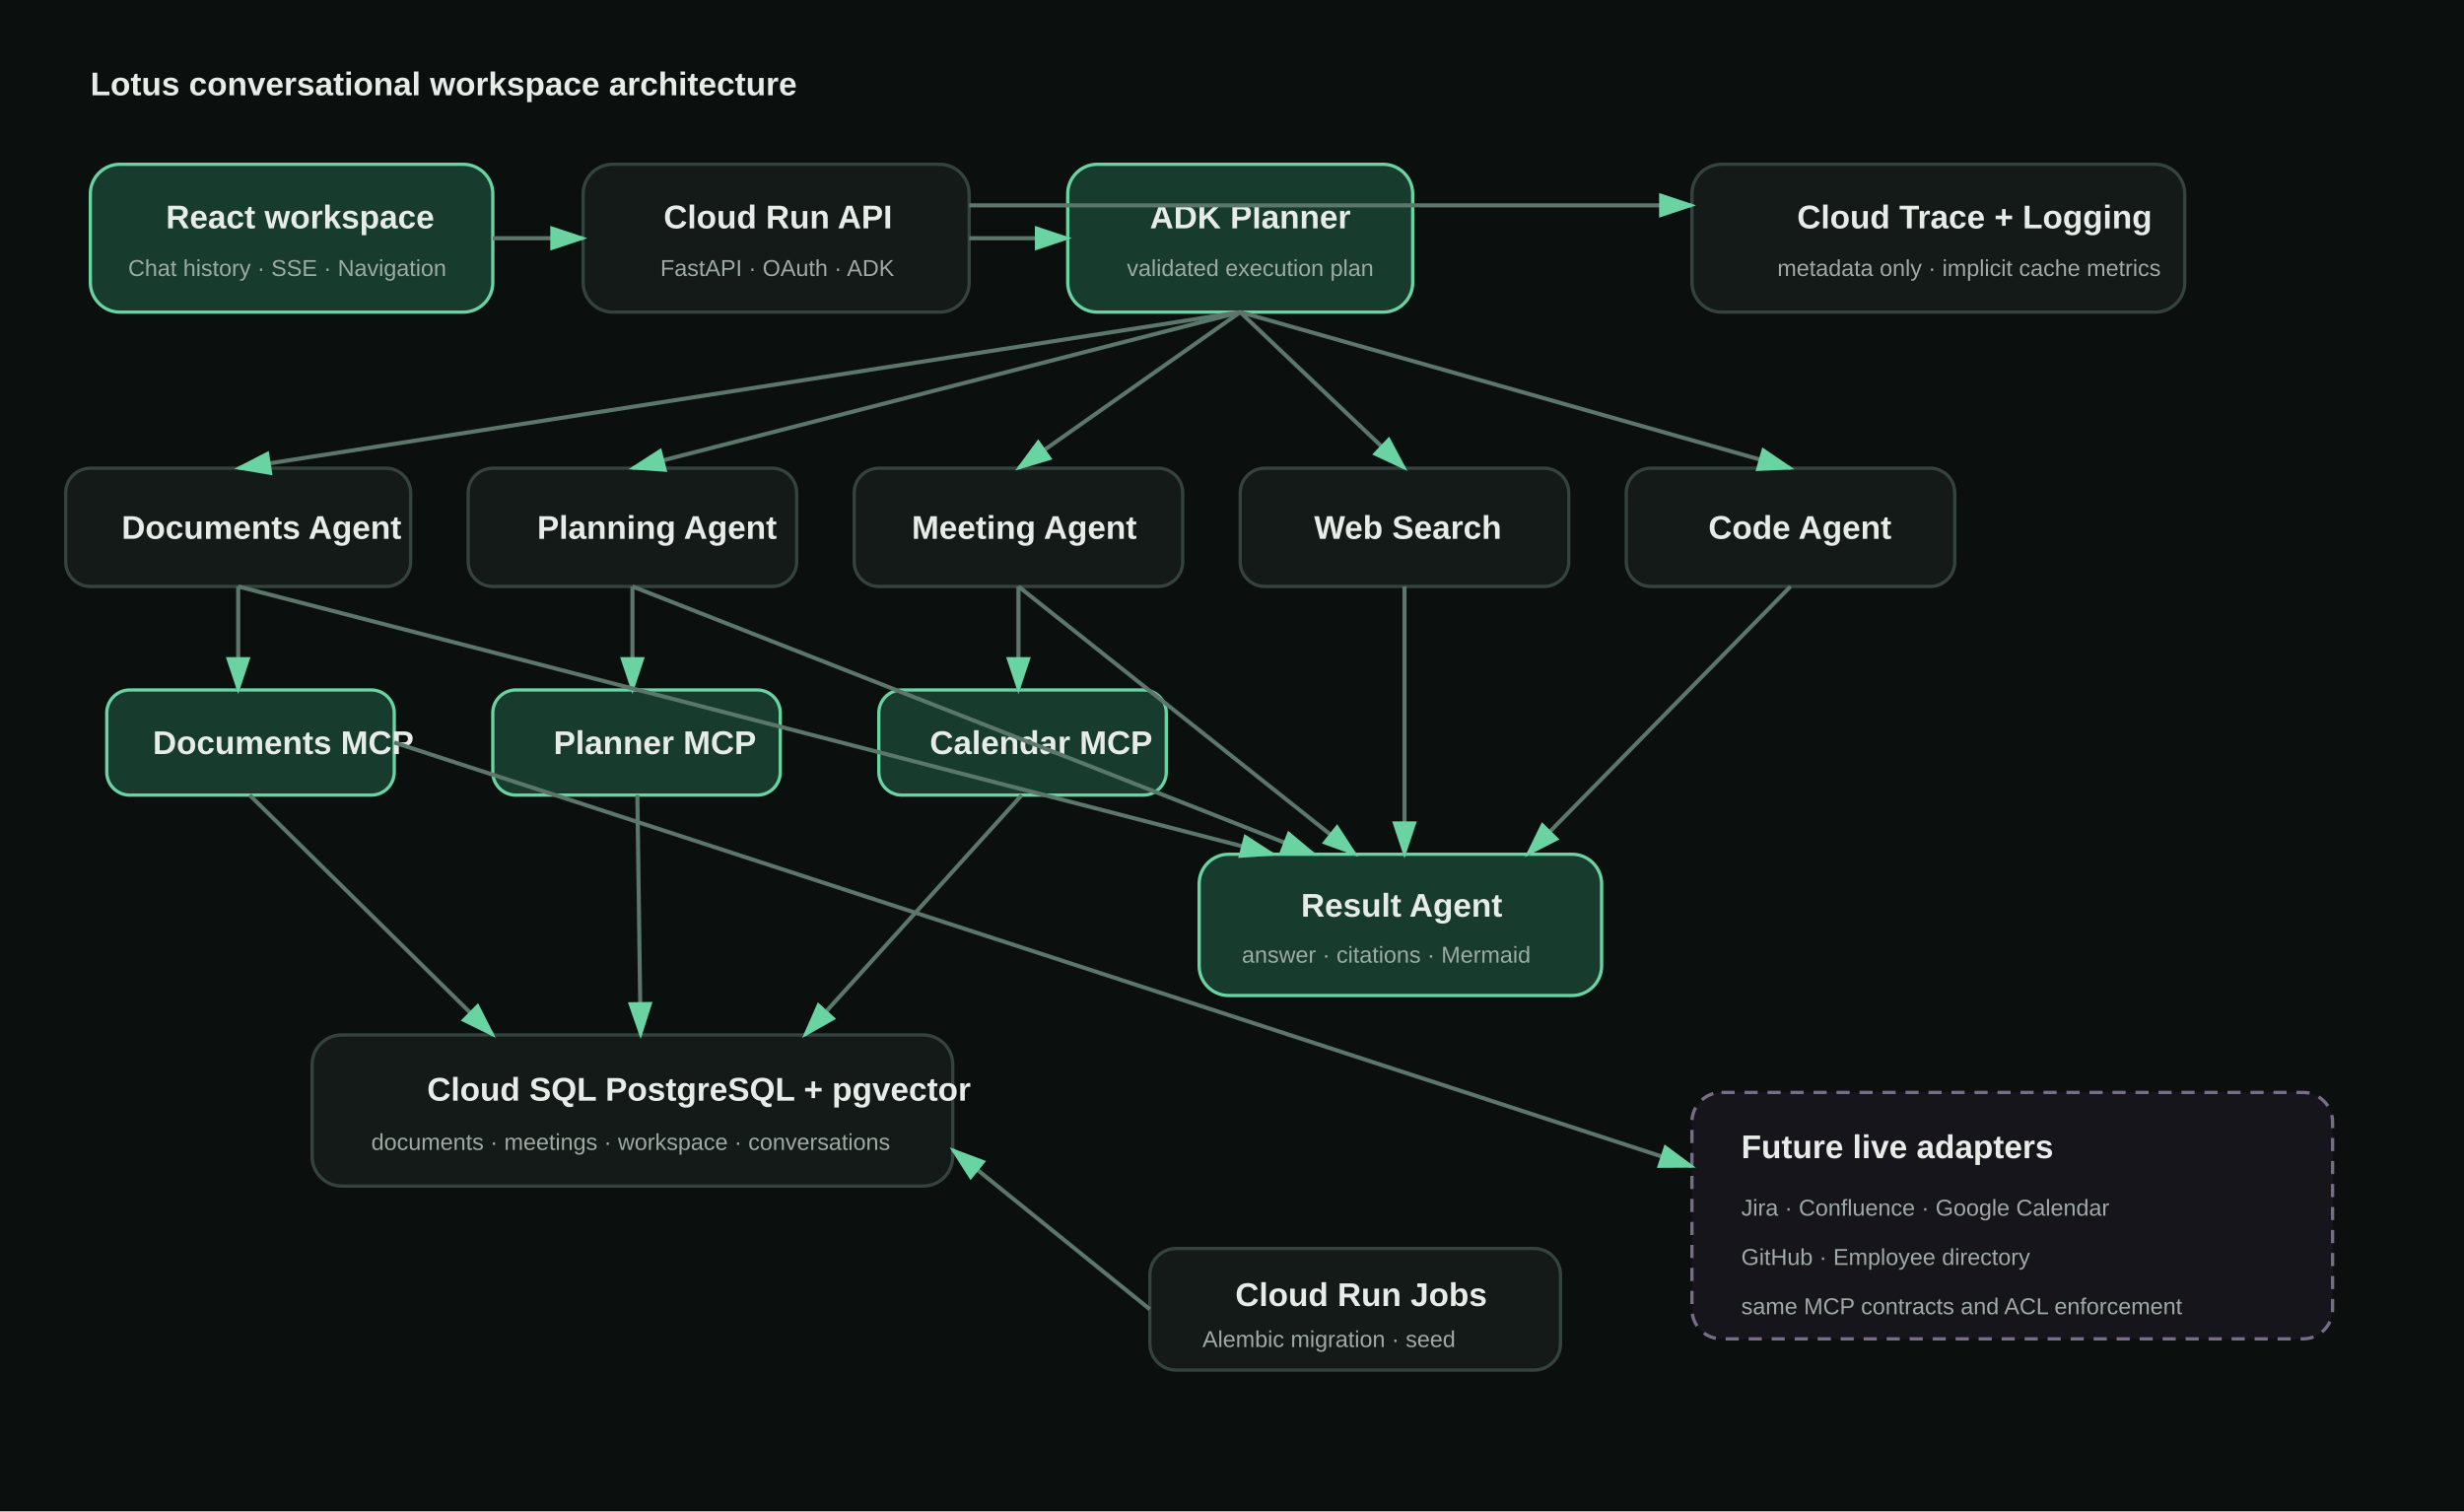
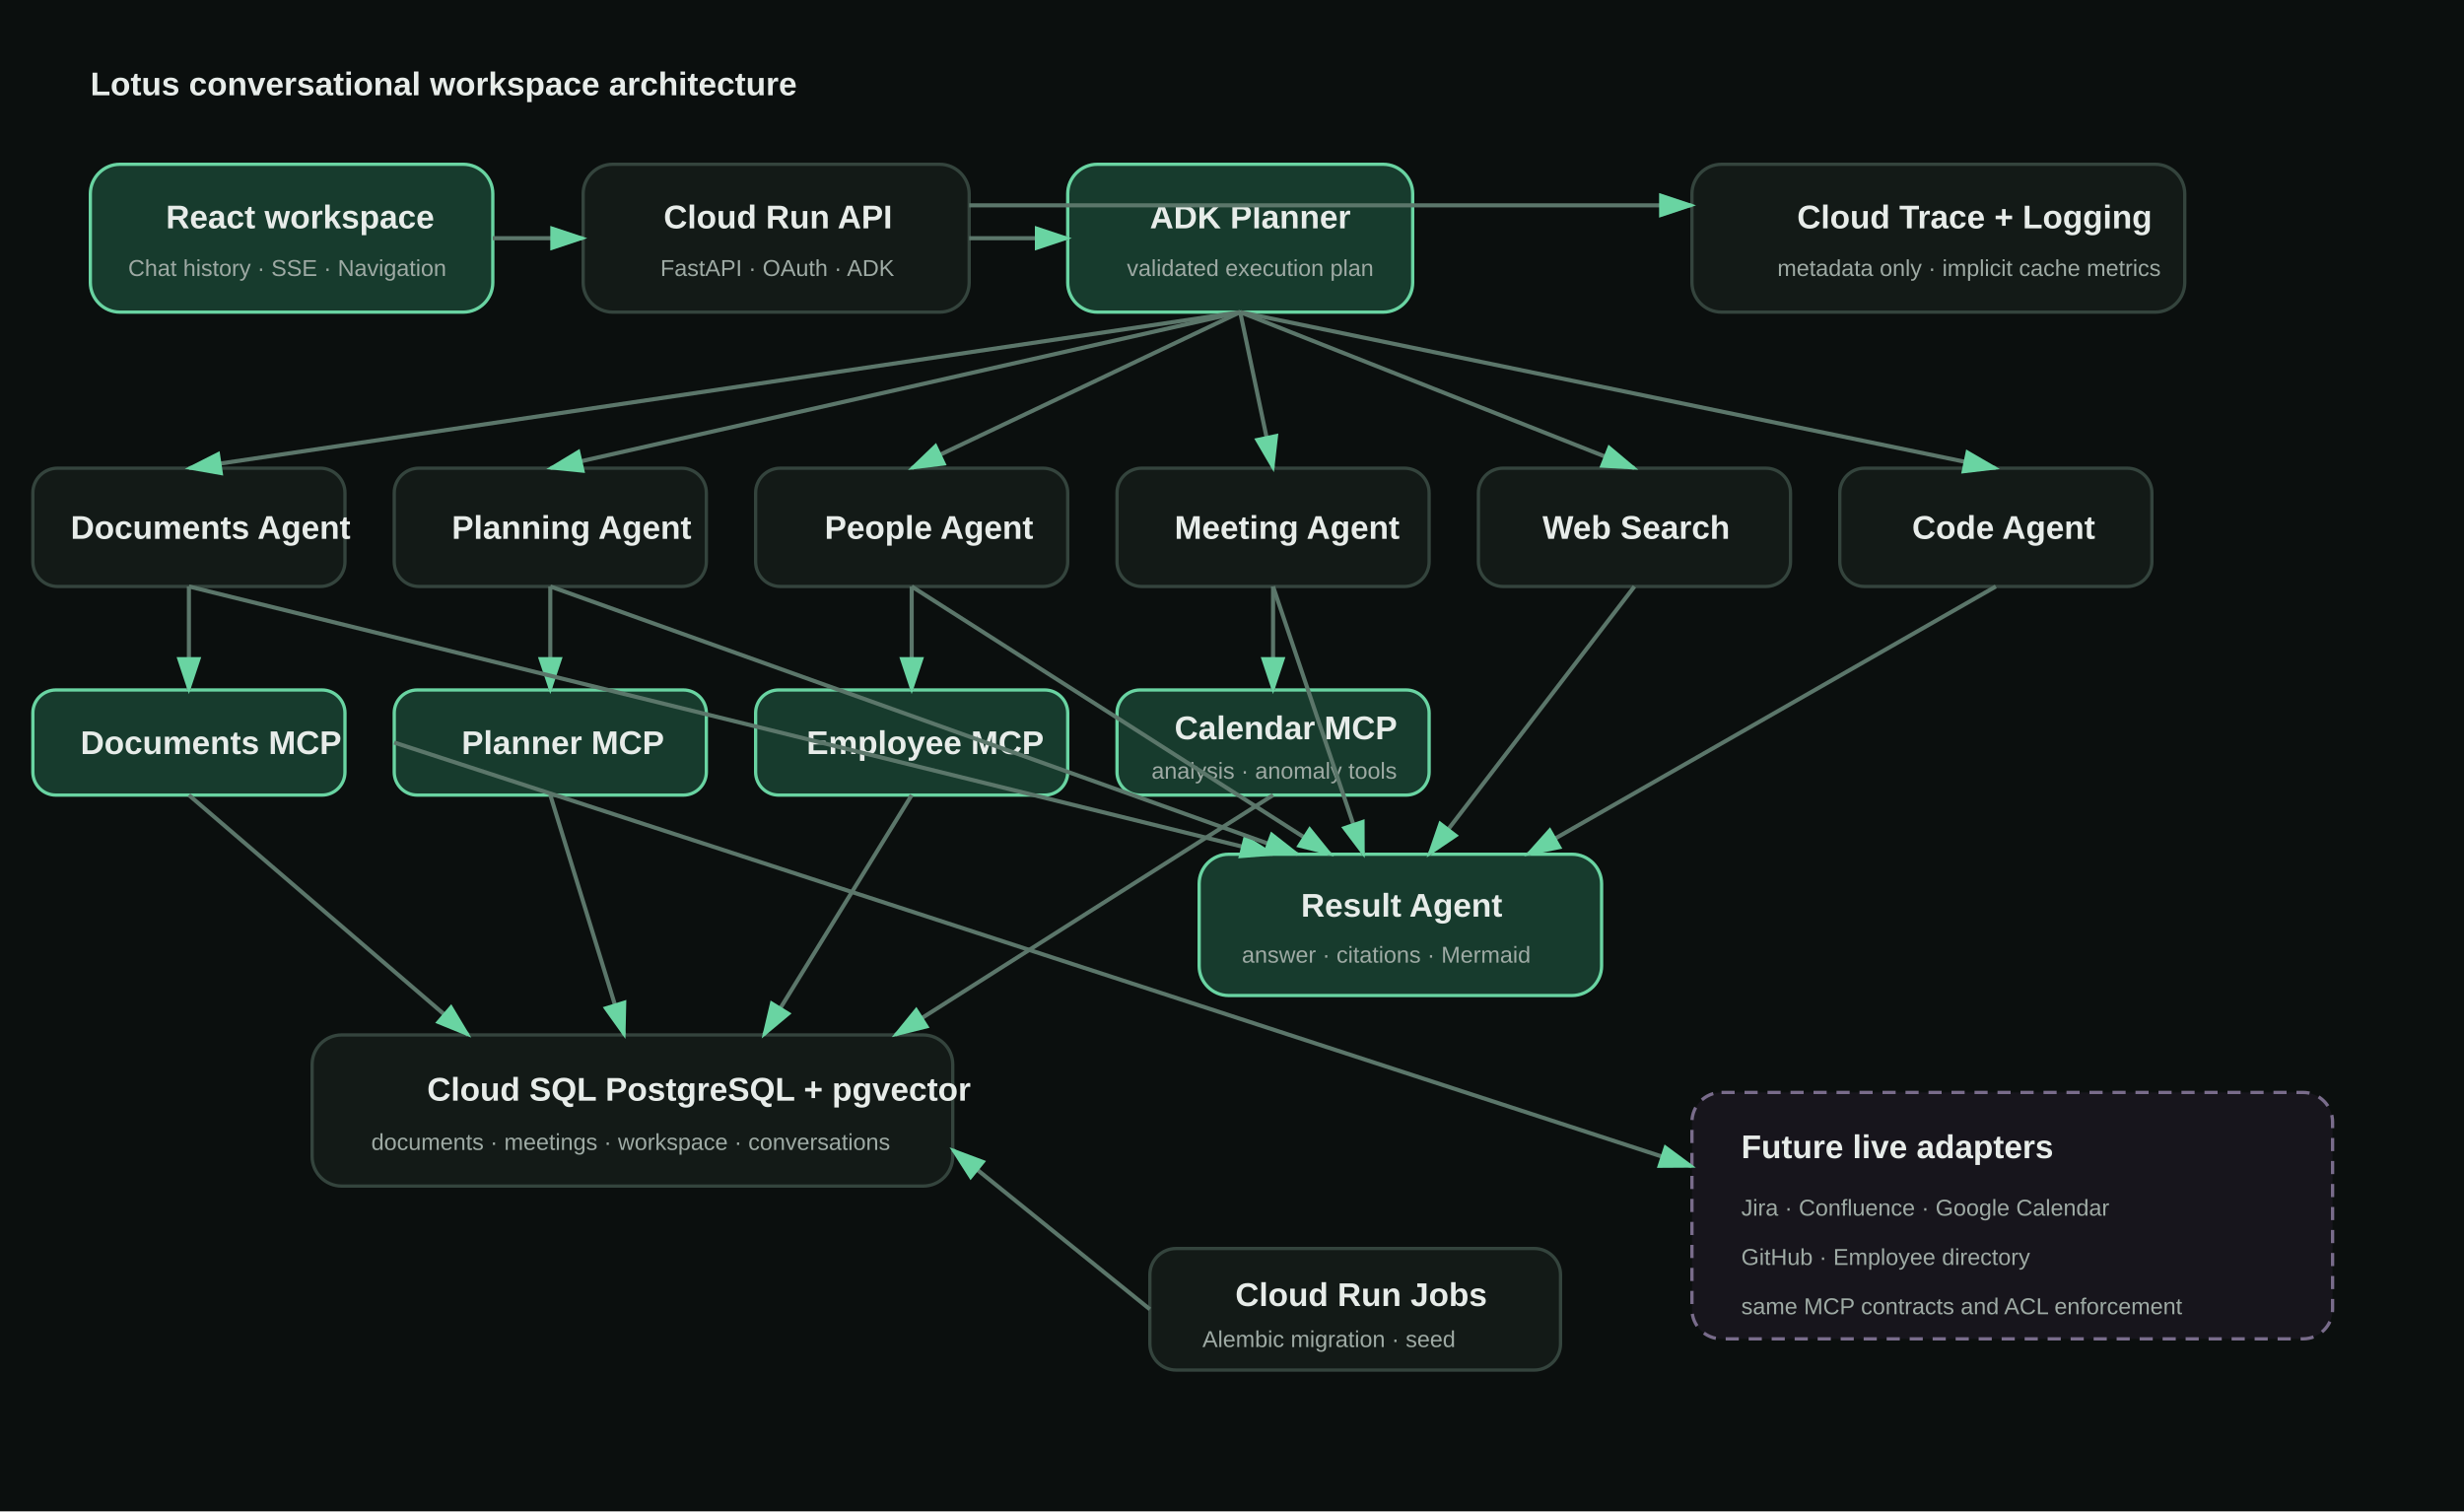
<svg xmlns="http://www.w3.org/2000/svg" width="1500" height="920" viewBox="0 0 1500 920">
  <rect width="1500" height="920" fill="#0b0f0e" />
  <style>.t{font:600 20px Arial;fill:#e7ece9}.s{font:14px Arial;fill:#9eaaa4}.b{fill:#131a17;stroke:#34443d;stroke-width:2}.a{fill:#173b2d;stroke:#69d4a2;stroke-width:2}.f{fill:#17151c;stroke:#796c8b;stroke-width:2;stroke-dasharray:8 6}.l{stroke:#5b766a;stroke-width:2.5;fill:none;marker-end:url(#m)}</style>
  <defs>
    <marker id="m" markerWidth="10" markerHeight="10" refX="8" refY="3" orient="auto">
      <path d="M0,0 L0,6 L9,3 z" fill="#69d4a2" />
    </marker>
  </defs>
  <text x="55" y="58" class="t" font-size="32">Lotus conversational workspace architecture</text>
  <rect x="55" y="100" rx="18" width="245" height="90" class="a" />
  <text x="101" y="139" class="t">React workspace</text>
  <text x="78" y="168" class="s">Chat history · SSE · Navigation</text>
  <rect x="355" y="100" rx="18" width="235" height="90" class="b" />
  <text x="404" y="139" class="t">Cloud Run API</text>
  <text x="402" y="168" class="s">FastAPI · OAuth · ADK</text>
  <rect x="650" y="100" rx="18" width="210" height="90" class="a" />
  <text x="700" y="139" class="t">ADK Planner</text>
  <text x="686" y="168" class="s">validated execution plan</text>
  <path d="M300 145H355" class="l" />
  <path d="M590 145H650" class="l" />
  <g>
-     <rect x="40" y="285" rx="15" width="210" height="72" class="b" />
-     <text x="74" y="328" class="t">Documents Agent</text>
-     <rect x="285" y="285" rx="15" width="200" height="72" class="b" />
-     <text x="327" y="328" class="t">Planning Agent</text>
-     <rect x="520" y="285" rx="15" width="200" height="72" class="b" />
-     <text x="555" y="328" class="t">Meeting Agent</text>
-     <rect x="755" y="285" rx="15" width="200" height="72" class="b" />
-     <text x="800" y="328" class="t">Web Search</text>
-     <rect x="990" y="285" rx="15" width="200" height="72" class="b" />
-     <text x="1040" y="328" class="t">Code Agent</text>
+     <rect x="20" y="285" rx="15" width="190" height="72" class="b" />
+     <text x="43" y="328" class="t">Documents Agent</text>
+     <rect x="240" y="285" rx="15" width="190" height="72" class="b" />
+     <text x="275" y="328" class="t">Planning Agent</text>
+     <rect x="460" y="285" rx="15" width="190" height="72" class="b" />
+     <text x="502" y="328" class="t">People Agent</text>
+     <rect x="680" y="285" rx="15" width="190" height="72" class="b" />
+     <text x="715" y="328" class="t">Meeting Agent</text>
+     <rect x="900" y="285" rx="15" width="190" height="72" class="b" />
+     <text x="939" y="328" class="t">Web Search</text>
+     <rect x="1120" y="285" rx="15" width="190" height="72" class="b" />
+     <text x="1164" y="328" class="t">Code Agent</text>
  </g>
-   <path d="M755 190L145 285" class="l" />
-   <path d="M755 190L385 285" class="l" />
-   <path d="M755 190L620 285" class="l" />
-   <path d="M755 190L855 285" class="l" />
-   <path d="M755 190L1090 285" class="l" />
+   <path d="M755 190L115 285" class="l" />
+   <path d="M755 190L335 285" class="l" />
+   <path d="M755 190L555 285" class="l" />
+   <path d="M755 190L775 285" class="l" />
+   <path d="M755 190L995 285" class="l" />
+   <path d="M755 190L1215 285" class="l" />
  <g>
-     <rect x="65" y="420" rx="14" width="175" height="64" class="a" />
-     <text x="93" y="459" class="t">Documents MCP</text>
-     <rect x="300" y="420" rx="14" width="175" height="64" class="a" />
-     <text x="337" y="459" class="t">Planner MCP</text>
-     <rect x="535" y="420" rx="14" width="175" height="64" class="a" />
-     <text x="566" y="459" class="t">Calendar MCP</text>
+     <rect x="20" y="420" rx="14" width="190" height="64" class="a" />
+     <text x="49" y="459" class="t">Documents MCP</text>
+     <rect x="240" y="420" rx="14" width="190" height="64" class="a" />
+     <text x="281" y="459" class="t">Planner MCP</text>
+     <rect x="460" y="420" rx="14" width="190" height="64" class="a" />
+     <text x="491" y="459" class="t">Employee MCP</text>
+     <rect x="680" y="420" rx="14" width="190" height="64" class="a" />
+     <text x="715" y="450" class="t">Calendar MCP</text>
+     <text x="701" y="474" class="s">analysis · anomaly tools</text>
  </g>
-   <path d="M145 357V420" class="l" />
-   <path d="M385 357V420" class="l" />
-   <path d="M620 357V420" class="l" />
+   <path d="M115 357V420" class="l" />
+   <path d="M335 357V420" class="l" />
+   <path d="M555 357V420" class="l" />
+   <path d="M775 357V420" class="l" />
  <rect x="730" y="520" rx="18" width="245" height="86" class="a" />
  <text x="792" y="558" class="t">Result Agent</text>
  <text x="756" y="586" class="s">answer · citations · Mermaid</text>
-   <path d="M145 357L775 520" class="l" />
-   <path d="M385 357L800 520" class="l" />
-   <path d="M620 357L825 520" class="l" />
-   <path d="M855 357V520" class="l" />
-   <path d="M1090 357L930 520" class="l" />
+   <path d="M115 357L775 520" class="l" />
+   <path d="M335 357L790 520" class="l" />
+   <path d="M555 357L810 520" class="l" />
+   <path d="M775 357L830 520" class="l" />
+   <path d="M995 357L870 520" class="l" />
+   <path d="M1215 357L930 520" class="l" />
  <rect x="190" y="630" rx="18" width="390" height="92" class="b" />
  <text x="260" y="670" class="t">Cloud SQL PostgreSQL + pgvector</text>
  <text x="226" y="700" class="s">documents · meetings · workspace · conversations</text>
-   <path d="M152 484L300 630" class="l" />
-   <path d="M388 484L390 630" class="l" />
-   <path d="M622 484L490 630" class="l" />
+   <path d="M115 484L285 630" class="l" />
+   <path d="M335 484L380 630" class="l" />
+   <path d="M555 484L465 630" class="l" />
+   <path d="M775 484L545 630" class="l" />
  <rect x="1030" y="100" rx="18" width="300" height="90" class="b" />
  <text x="1094" y="139" class="t">Cloud Trace + Logging</text>
  <text x="1082" y="168" class="s">metadata only · implicit cache metrics</text>
  <path d="M590 125H1030" class="l" />
  <rect x="1030" y="665" rx="18" width="390" height="150" class="f" />
  <text x="1060" y="705" class="t">Future live adapters</text>
  <text x="1060" y="740" class="s">Jira · Confluence · Google Calendar</text>
  <text x="1060" y="770" class="s">GitHub · Employee directory</text>
  <text x="1060" y="800" class="s">same MCP contracts and ACL enforcement</text>
  <path d="M240 452L1030 710" class="l" />
  <rect x="700" y="760" rx="16" width="250" height="74" class="b" />
  <text x="752" y="795" class="t">Cloud Run Jobs</text>
  <text x="732" y="820" class="s">Alembic migration · seed</text>
  <path d="M700 797L580 700" class="l" />
</svg>
